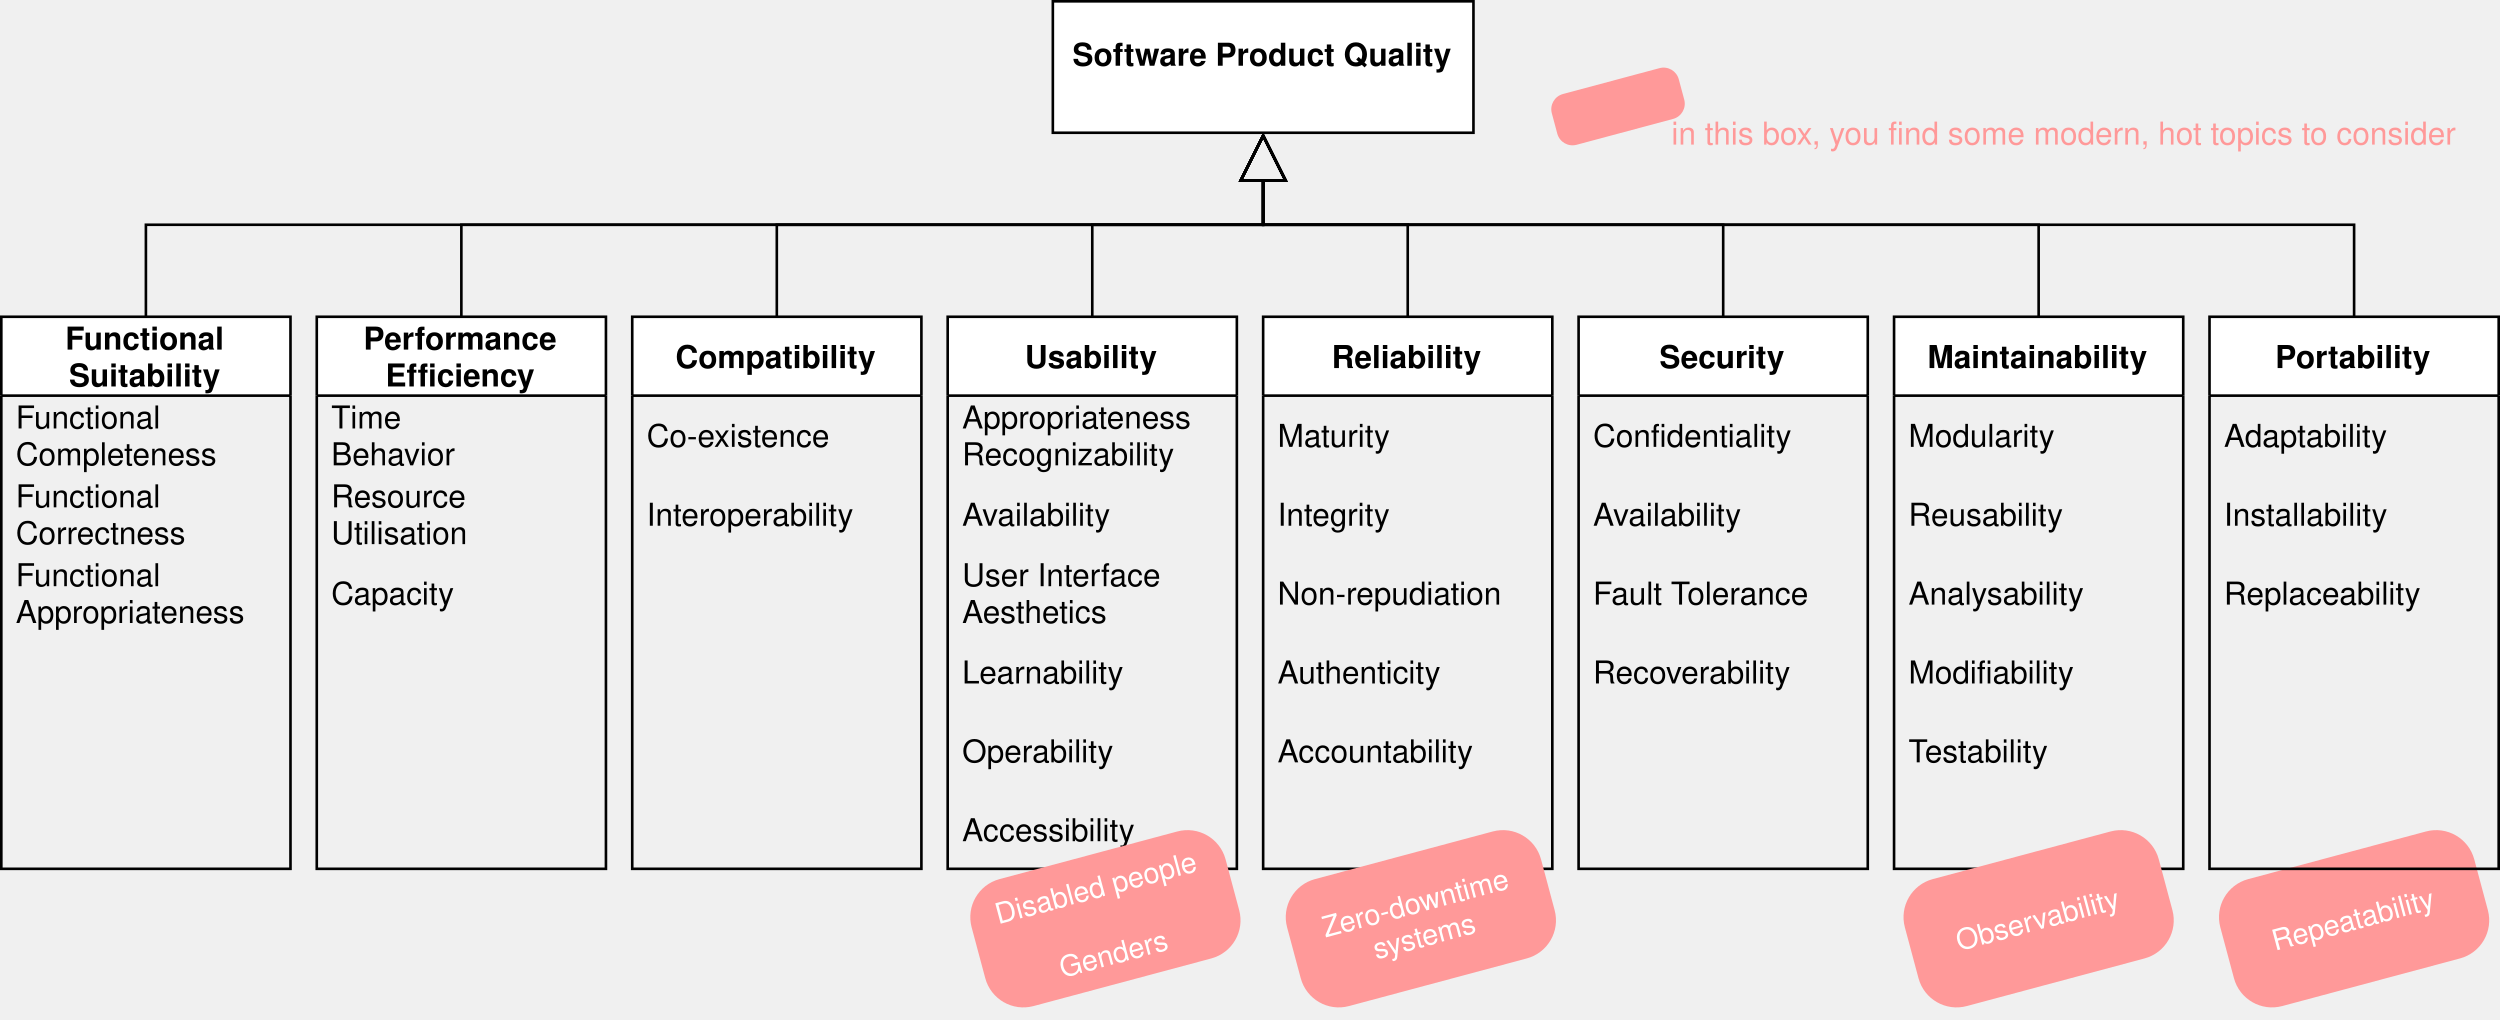
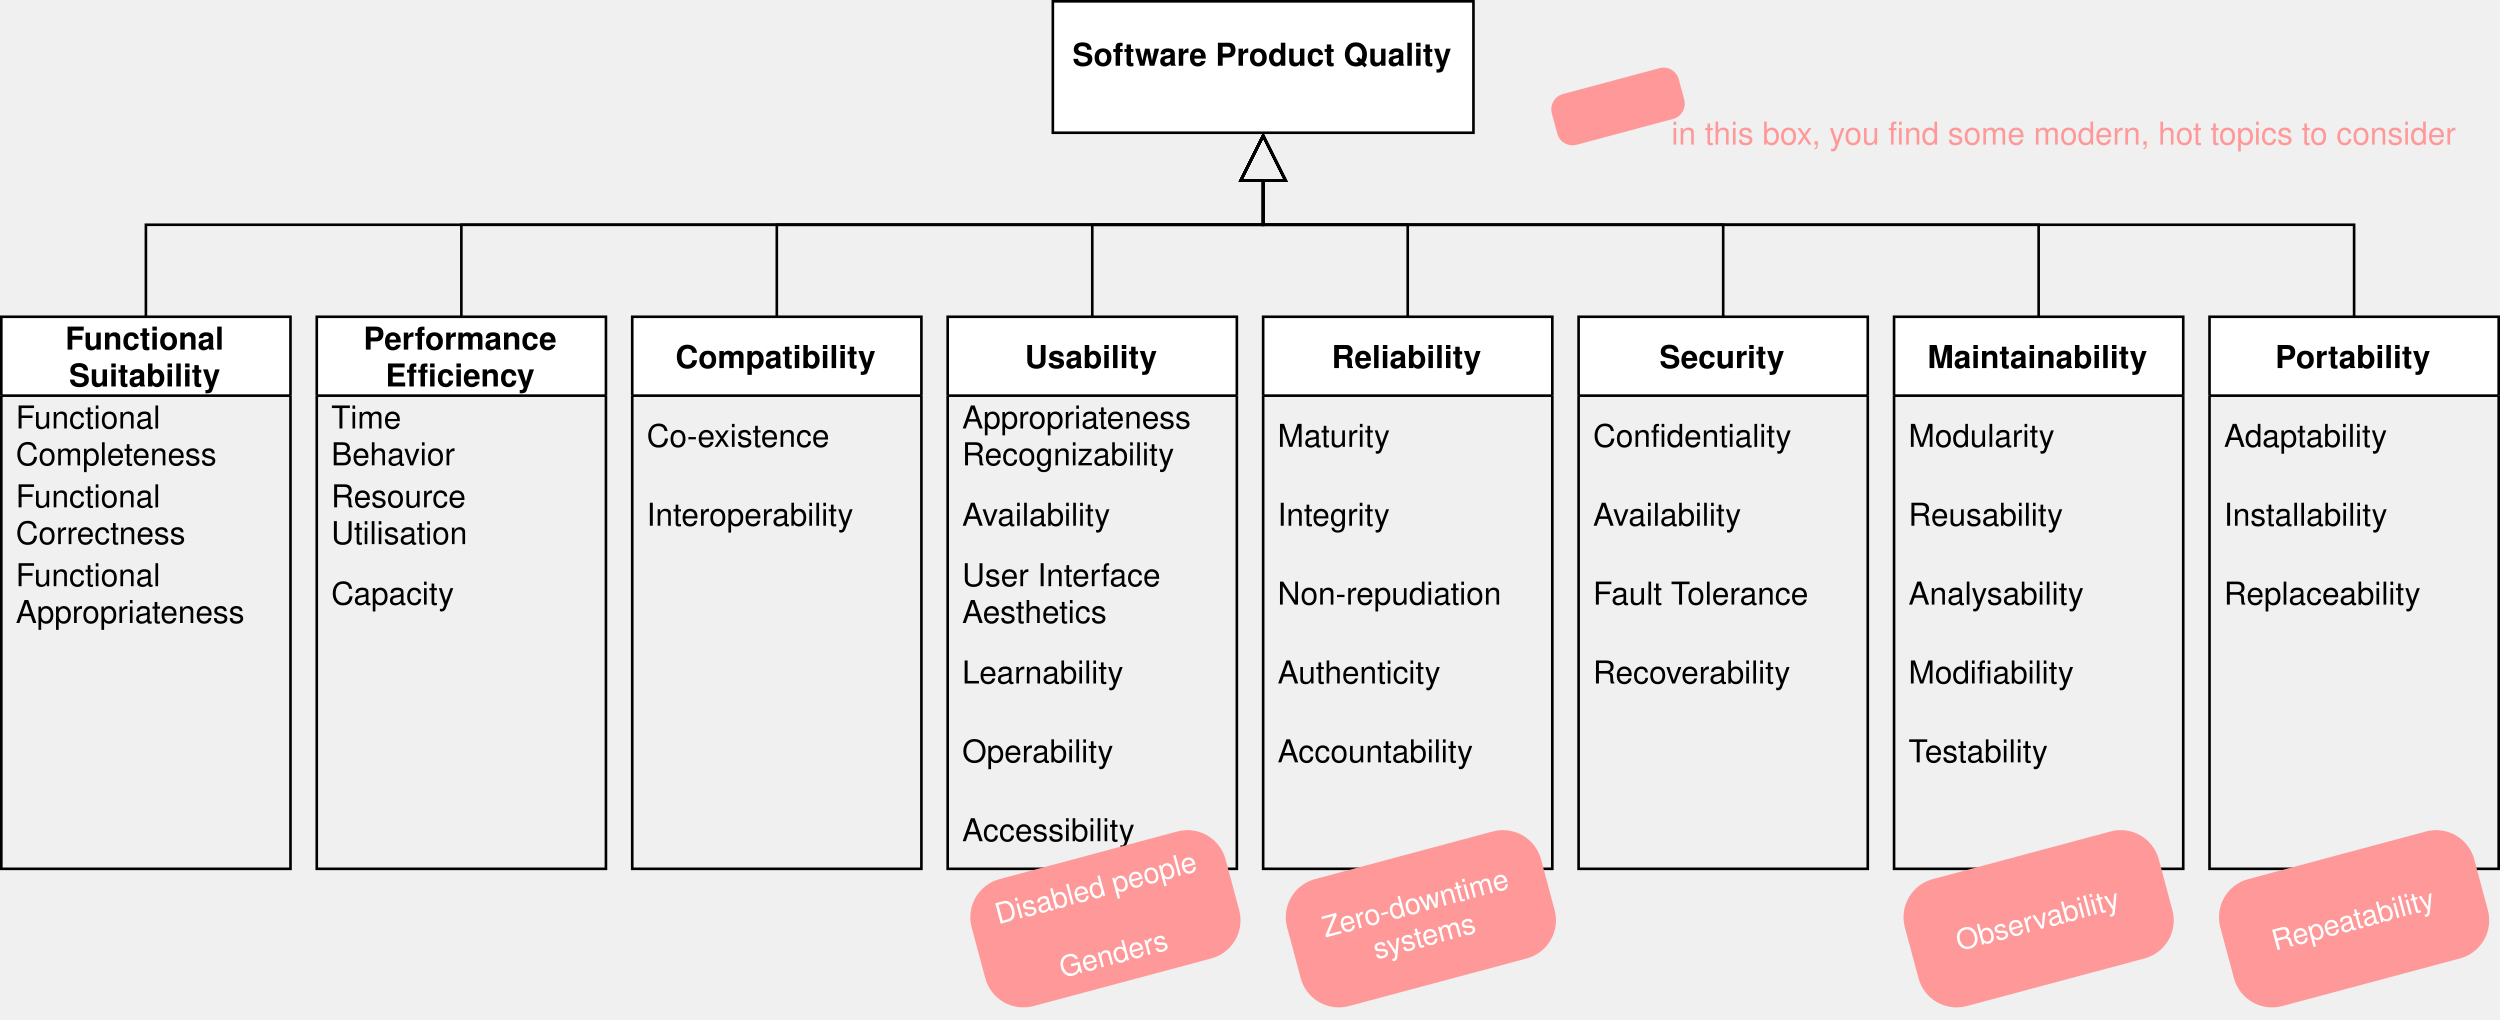
- <svg xmlns="http://www.w3.org/2000/svg" version="1.1" width="951px" height="388px" viewBox="-0.5 -0.5 951 388">
+ <svg xmlns="http://www.w3.org/2000/svg" version="1.1" width="951px" height="388px" viewBox="-0.5 -0.5 951 388" content="&lt;mxfile&gt;&lt;diagram id=&quot;czvxAb2iKpPtE8EkLGl7&quot; name=&quot;Seite-1&quot;&gt;7V3ZcuI4FP0aHtPlBbM8Alk6XUlnn+mZN8UWoGphuWVBSL5+JCODbdk0EIxgWqkkhS7ypnN8rXN1JTfcwWR+RUE0viUBxA3HCuYN97zhOG2ny/8Lw/vC4HnSMKIoWJjsleEJfUBptKR1igIY5yoyQjBDUd7okzCEPsvZAKXkLV9tSHD+qBEYQcXw5AOsWv9GARtLq93qrr74CtFoLA/dcdqLLyYgrSyvJB6DgLxlTO5Fwx1QQtji02Q+gFi0Xdoui+0uK75dnhiFIdtkg5v23ctHPP/4fvHXcye6+3H98uCd2e5iNzOAp/KKG06r4bi8/d3+ExmyN34AXuGekmDK29exHqYAI/YuL4q9py01g5Qh3nA9jEYhNzES8V0AWfL5WULKDYTXG+KkIYaIn6DbH5KQSeBtR5YvwQRhQZmvEM+g2G9aUR6w5PKlSZwHnGdMsjmuIJlARvmJW/LbZlNCI7mZFt8yQLekbZzB2JM2ILk1Wu551fz8g0SgHI3ujya2rh8wuJh+m8XPtvfyNT5bC8blNPQZIiHAWYSmiIFXtABkaW0MnEbPUhCK39AEgxAqTen2/THCwQ14J1NxjTED/s+01B8Tij54fX7gRWX+NU0Rc61cjSexJTcLK4Uxr3OfImQXTLdgnqt4A2ImDT7BGEQxel2e3wTQEQr7hDEykZUEewYEE06q8wAOwRQnJ8smWFbYB0PyBFmyIcsQu4QhS/dVRhF5tEfurkA4wnC7w1klh2sXjgYwv9dCwGCfTMMgVni5vNDdqdpUqFrKz5SJ1vLDgEwiDBkMYRwrDOWwsIRglPyEKbghWVA2g7c0pc4Fw6HYrOiBJigIxJ77cQR8FI5ukmrnzZXlUbZhM++YxnxDyPfQjwgKWdKoXp//8vMfWF+8hsfPdcDL9qrMf0V1ygYk5KcPUMI5yDn9BgWv+5QwwG/V5EqtPFGzN6Olsnatq/g9lSWZ3A2p69bl3LzdGUMpv1cMYdZ4tv1wZFP3VhtHWrtypBdFlEQUAeNYDsCTrm6e2GrnxiC8T4RtRzfEXYNwvQh7uhHuGITrRbijG2E7FVylgvaeNzihExD6MGO9GA6Rj2DoG0Fbg6BdSkqjaBWyOgpZn9EEru129uEYzBBHzHiyXYWsvTmHj0XJlgRNH2FMptRfz5YXhjCKgZAzhjDbPPq254h2JWurAbIBEE3P3iseZoYBe2WAfo3qGYjrhVi/SLVbBuOaMdYuU+22wbhmjPUL1Y76tCaTiHfV0rFVozw/qTydFGSjPBX2dUvYdwbnKGYwCY4Y97OruOxsTNNjEZdpnyZDhmuROkMiSEGFN/ozCVEbB7SLR8cxENcLsXZ16LgG4noh1q8OnabBuGaMtatDx0R56sZYuzpMU7ozXbKXuKovZpThxgAvlZpRhlXMU+MSi9EDJd9tzbATbwIyCtGHUQ+flZNLR3BCclKNLfRmAGFDhh0eXtvjr11KpjvOPbsg5ZYkqjAEvxmz7vG2G4sJOCantmaqaJekrpqtdQMBf8IZV3EI/PXrVddRCHBnoo4Hw1+7lnXVvKae7/PuZdUomGHAfhmgXem66iQtBXQq1A4Ue7HTbrScvGsXYOe9isvLLv+p5AjfOFdZ/JQwYzGVOIFE5M655yK5hvOJ+lmBrOKytRRtpS0rEWmrgHgleDi14aFOiEIhL7Mx4v0x65XMBbP56ZIp/z9EYSCwIiJr1ZqQgMvTxfdjImZu82ZM+nH8QyOZMR+jQHQF93NXL2d4V97XK+ZYZeBLpuwDxkKWc9tTYHTdg95XagTpEWJkYkj7iiF5Th5xE0NacU+NId0CNqXmgf6p+denFwpy1VCQiAGMDBO2nop1enGg1GFlwP9OwjMKo2mAzJSEA1BAe3ynqcZ3elM25teJfOMCasdff3ynqao7ru95x4OZEM9hKKA9xNM0KSl1Y6w9iNNUgwZP0C/v8BuluTG+aWzBrAlWSTw1ysHvzCEKRBejfNHAP9P57CI4l3f16QjOphp5MLkHuz6Jtsdfv+ZUAw6XiU92rGeCIQVmckvtJNCuOtMuby707YuWNm7gIAzQrzs922BcM8bahaXnGIxrxviQwnJ0Nb7/9XD2Df98fbmLf32fXQ2/leWSnqNYNEMgLhmSCOeSCUvyCq9gGECq5hIebVKBMrqt4rt9wrud13Ruq7mZptvHwuOlyJZkif4LKTkLyBuXbrlFsOL3mMHJUSCYSSw4PIieqxHEchespm/dCtfF/0yiwb7CP22zgF4l/9Qlr25JMMXADDB/KvLjneBa7+pI0yOcVs6Z+zO5UBv82gM/njoC0QsBfjcEOAwB9Ad91JEA/ihAw8qMR0OAvRLgCGI+auz/mbeHwf8w+OuPB5n1++vGWHs8qGTC4N1rDOms6i4/5hiBitMO2tDLiTX9IYG0J5hB6J7T2IQD9hUO6JhVDSu5V5JuGoDIdAE+HRBY3tWnExBoOQoZrnlbAWySQXbpLWzPAO0xgVbZSxMiDHxoGHAQBmgPCrTMYuk1Q6xf9rfMYul1Y6xd2rfMi9vqxlj7HIL09fbrFoKAYdCjNGn4V0yEqutzU6roW4viZfKO92zLJTJvo5UA4ByxH6LOF0+W/pFbiM/n82zhPS2E/PIzG4niP/KoSWG1WVJabheMYNoP52wYk5F45+zFylqtFuWbn6obM51EwlXxCMptb9p3Lx/x/OP7xV/Pnejux/XLg7d8sZQ4mbU8KXtDPYUYMDSDuXNboy7vxT2yUpZeQVq6zQK3Fpcpt1rRS9lR2/rNjhbNoOxoX7ozlbqnR906KaiPWHY7zwe76LQ2JVZxjYfugXlV9jLLk+DVEbrE9CUxx+0Su/l47vKxvDVzi2G7YvCvbuqq0ZcToW6dFOzoY1bLKjCr6MtOxSeqQR1DrHThNy3EsvPEcqwTJZaaS2iIlc4Z0EIsp0Cs4iPsVIi1wQqHx0msI+zFpUkLR92La7kF5hZXa9yYucWx3uKwfd3UVbMqT4S6NVIwJYkOZnWrRuOP1yeW5/Go8uARRhBUDtX/z/N4Op3D5fHwIiWEZQGlIBrfkgCKGv8B&lt;/diagram&gt;&lt;/mxfile&gt;">
  <defs>
    <clipPath id="mx-clip-4-150-102-30-0">
      <rect x="4" y="150" width="102" height="30" />
    </clipPath>
    <clipPath id="mx-clip-4-180-102-30-0">
      <rect x="4" y="180" width="102" height="30" />
    </clipPath>
    <clipPath id="mx-clip-4-210-102-30-0">
      <rect x="4" y="210" width="102" height="30" />
    </clipPath>
    <clipPath id="mx-clip-124-150-102-30-0">
      <rect x="124" y="150" width="102" height="30" />
    </clipPath>
    <clipPath id="mx-clip-124-180-102-30-0">
      <rect x="124" y="180" width="102" height="30" />
    </clipPath>
    <clipPath id="mx-clip-124-210-102-30-0">
      <rect x="124" y="210" width="102" height="30" />
    </clipPath>
    <clipPath id="mx-clip-244-150-102-30-0">
      <rect x="244" y="150" width="102" height="30" />
    </clipPath>
    <clipPath id="mx-clip-244-180-102-30-0">
      <rect x="244" y="180" width="102" height="30" />
    </clipPath>
    <clipPath id="mx-clip-364-150-102-30-0">
      <rect x="364" y="150" width="102" height="30" />
    </clipPath>
    <clipPath id="mx-clip-364-180-102-30-0">
      <rect x="364" y="180" width="102" height="30" />
    </clipPath>
    <clipPath id="mx-clip-364-210-102-30-0">
      <rect x="364" y="210" width="102" height="30" />
    </clipPath>
    <clipPath id="mx-clip-364-240-102-30-0">
      <rect x="364" y="240" width="102" height="30" />
    </clipPath>
    <clipPath id="mx-clip-364-270-102-30-0">
      <rect x="364" y="270" width="102" height="30" />
    </clipPath>
    <clipPath id="mx-clip-364-300-102-30-0">
      <rect x="364" y="300" width="102" height="30" />
    </clipPath>
    <clipPath id="mx-clip-484-150-102-30-0">
      <rect x="484" y="150" width="102" height="30" />
    </clipPath>
    <clipPath id="mx-clip-484-180-102-30-0">
      <rect x="484" y="180" width="102" height="30" />
    </clipPath>
    <clipPath id="mx-clip-484-210-102-30-0">
      <rect x="484" y="210" width="102" height="30" />
    </clipPath>
    <clipPath id="mx-clip-484-240-102-30-0">
      <rect x="484" y="240" width="102" height="30" />
    </clipPath>
    <clipPath id="mx-clip-484-270-102-30-0">
      <rect x="484" y="270" width="102" height="30" />
    </clipPath>
    <clipPath id="mx-clip-604-150-102-30-0">
      <rect x="604" y="150" width="102" height="30" />
    </clipPath>
    <clipPath id="mx-clip-604-180-102-30-0">
      <rect x="604" y="180" width="102" height="30" />
    </clipPath>
    <clipPath id="mx-clip-604-210-102-30-0">
      <rect x="604" y="210" width="102" height="30" />
    </clipPath>
    <clipPath id="mx-clip-604-240-102-30-0">
      <rect x="604" y="240" width="102" height="30" />
    </clipPath>
    <clipPath id="mx-clip-724-150-102-30-0">
      <rect x="724" y="150" width="102" height="30" />
    </clipPath>
    <clipPath id="mx-clip-724-180-102-30-0">
      <rect x="724" y="180" width="102" height="30" />
    </clipPath>
    <clipPath id="mx-clip-724-210-102-30-0">
      <rect x="724" y="210" width="102" height="30" />
    </clipPath>
    <clipPath id="mx-clip-724-240-102-30-0">
      <rect x="724" y="240" width="102" height="30" />
    </clipPath>
    <clipPath id="mx-clip-724-270-102-30-0">
      <rect x="724" y="270" width="102" height="30" />
    </clipPath>
    <clipPath id="mx-clip-844-150-102-30-0">
      <rect x="844" y="150" width="102" height="30" />
    </clipPath>
    <clipPath id="mx-clip-844-180-102-30-0">
      <rect x="844" y="180" width="102" height="30" />
    </clipPath>
    <clipPath id="mx-clip-844-210-102-30-0">
      <rect x="844" y="210" width="102" height="30" />
    </clipPath>
  </defs>
  <g>
    <rect x="400" y="0" width="160" height="50" fill="rgb(255, 255, 255)" stroke="rgb(0, 0, 0)" pointer-events="all" />
    <g fill="rgb(0, 0, 0)" font-family="Helvetica" font-weight="bold" text-anchor="middle" font-size="12px">
      <text x="479.5" y="24.5">Software Product Quality</text>
    </g>
-     <rect x="845" y="324" width="100" height="50" rx="15" ry="15" fill="#ff9999" stroke="none" transform="rotate(-15,895,349)" pointer-events="all" />
-     <g fill="#FFFFFF" font-family="Helvetica" text-anchor="middle" font-size="11px" transform="rotate(-15,895,349)">
-       <text x="894.5" y="353">Repeatability</text>
-     </g>
    <path d="M 0 150 L 0 120 L 110 120 L 110 150" fill="rgb(255, 255, 255)" stroke="rgb(0, 0, 0)" stroke-miterlimit="10" pointer-events="all" />
    <path d="M 0 150 L 0 330 L 110 330 L 110 150" fill="none" stroke="rgb(0, 0, 0)" stroke-miterlimit="10" pointer-events="none" />
    <path d="M 0 150 L 110 150" fill="none" stroke="rgb(0, 0, 0)" stroke-miterlimit="10" pointer-events="none" />
    <g fill="rgb(0, 0, 0)" font-family="Helvetica" font-weight="bold" pointer-events="none" text-anchor="middle" font-size="12px">
      <text x="54.5" y="132.5">Functional</text>
      <text x="54.5" y="146.5">Suitability</text>
    </g>
    <g fill="rgb(0, 0, 0)" font-family="Helvetica" pointer-events="none" clip-path="url(#mx-clip-4-150-102-30-0)" font-size="12px">
      <text x="5.5" y="162.5">Functional</text>
      <text x="5.5" y="176.5">    Completeness</text>
    </g>
    <g fill="rgb(0, 0, 0)" font-family="Helvetica" pointer-events="none" clip-path="url(#mx-clip-4-180-102-30-0)" font-size="12px">
      <text x="5.5" y="192.5">Functional</text>
      <text x="5.5" y="206.5">    Correctness</text>
    </g>
    <g fill="rgb(0, 0, 0)" font-family="Helvetica" pointer-events="none" clip-path="url(#mx-clip-4-210-102-30-0)" font-size="12px">
      <text x="5.5" y="222.5">Functional</text>
      <text x="5.5" y="236.5">    Appropriateness</text>
    </g>
    <path d="M 120 150 L 120 120 L 230 120 L 230 150" fill="rgb(255, 255, 255)" stroke="rgb(0, 0, 0)" stroke-miterlimit="10" pointer-events="none" />
    <path d="M 120 150 L 120 330 L 230 330 L 230 150" fill="none" stroke="rgb(0, 0, 0)" stroke-miterlimit="10" pointer-events="none" />
    <path d="M 120 150 L 230 150" fill="none" stroke="rgb(0, 0, 0)" stroke-miterlimit="10" pointer-events="none" />
    <g fill="rgb(0, 0, 0)" font-family="Helvetica" font-weight="bold" pointer-events="none" text-anchor="middle" font-size="12px">
      <text x="174.5" y="132.5">Performance</text>
      <text x="174.5" y="146.5">Efficiency</text>
    </g>
    <g fill="rgb(0, 0, 0)" font-family="Helvetica" pointer-events="none" clip-path="url(#mx-clip-124-150-102-30-0)" font-size="12px">
      <text x="125.5" y="162.5">Time</text>
      <text x="125.5" y="176.5">    Behavior</text>
    </g>
    <g fill="rgb(0, 0, 0)" font-family="Helvetica" pointer-events="none" clip-path="url(#mx-clip-124-180-102-30-0)" font-size="12px">
      <text x="125.5" y="192.5">Resource</text>
      <text x="125.5" y="206.5">    Utilisation</text>
    </g>
    <g fill="rgb(0, 0, 0)" font-family="Helvetica" pointer-events="none" clip-path="url(#mx-clip-124-210-102-30-0)" font-size="12px">
      <text x="125.5" y="229.5">Capacity </text>
    </g>
    <path d="M 240 150 L 240 120 L 350 120 L 350 150" fill="rgb(255, 255, 255)" stroke="rgb(0, 0, 0)" stroke-miterlimit="10" pointer-events="none" />
    <path d="M 240 150 L 240 330 L 350 330 L 350 150" fill="none" stroke="rgb(0, 0, 0)" stroke-miterlimit="10" pointer-events="none" />
    <path d="M 240 150 L 350 150" fill="none" stroke="rgb(0, 0, 0)" stroke-miterlimit="10" pointer-events="none" />
    <g fill="rgb(0, 0, 0)" font-family="Helvetica" font-weight="bold" pointer-events="none" text-anchor="middle" font-size="12px">
      <text x="294.5" y="139.5">Compatibility</text>
    </g>
    <g fill="rgb(0, 0, 0)" font-family="Helvetica" pointer-events="none" clip-path="url(#mx-clip-244-150-102-30-0)" font-size="12px">
      <text x="245.5" y="169.5">Co-existence</text>
    </g>
    <g fill="rgb(0, 0, 0)" font-family="Helvetica" pointer-events="none" clip-path="url(#mx-clip-244-180-102-30-0)" font-size="12px">
      <text x="245.5" y="199.5">Interoperability</text>
    </g>
    <path d="M 360 150 L 360 120 L 470 120 L 470 150" fill="rgb(255, 255, 255)" stroke="rgb(0, 0, 0)" stroke-miterlimit="10" pointer-events="none" />
    <path d="M 360 150 L 360 330 L 470 330 L 470 150" fill="none" stroke="rgb(0, 0, 0)" stroke-miterlimit="10" pointer-events="none" />
    <path d="M 360 150 L 470 150" fill="none" stroke="rgb(0, 0, 0)" stroke-miterlimit="10" pointer-events="none" />
    <g fill="rgb(0, 0, 0)" font-family="Helvetica" font-weight="bold" pointer-events="none" text-anchor="middle" font-size="12px">
      <text x="414.5" y="139.5">Usability</text>
    </g>
    <g fill="rgb(0, 0, 0)" font-family="Helvetica" pointer-events="none" clip-path="url(#mx-clip-364-150-102-30-0)" font-size="12px">
      <text x="365.5" y="162.5"> Appropriateness</text>
      <text x="365.5" y="176.5">    Recognizability</text>
    </g>
    <g fill="rgb(0, 0, 0)" font-family="Helvetica" pointer-events="none" clip-path="url(#mx-clip-364-180-102-30-0)" font-size="12px">
      <text x="365.5" y="199.5">Availability</text>
    </g>
    <g fill="rgb(0, 0, 0)" font-family="Helvetica" pointer-events="none" clip-path="url(#mx-clip-364-210-102-30-0)" font-size="12px">
      <text x="365.5" y="222.5">User Interface</text>
      <text x="365.5" y="236.5">    Aesthetics</text>
    </g>
    <g fill="rgb(0, 0, 0)" font-family="Helvetica" pointer-events="none" clip-path="url(#mx-clip-364-240-102-30-0)" font-size="12px">
      <text x="365.5" y="259.5">Learnability</text>
    </g>
    <g fill="rgb(0, 0, 0)" font-family="Helvetica" pointer-events="none" clip-path="url(#mx-clip-364-270-102-30-0)" font-size="12px">
      <text x="365.5" y="289.5">Operability</text>
    </g>
    <g fill="rgb(0, 0, 0)" font-family="Helvetica" pointer-events="none" clip-path="url(#mx-clip-364-300-102-30-0)" font-size="12px">
      <text x="365.5" y="319.5">Accessibility</text>
    </g>
    <rect x="590" y="30" width="50" height="20" rx="6" ry="6" fill="#ff9999" stroke="none" transform="rotate(-15,615,40)" pointer-events="none" />
    <g fill="#FF9999" font-family="Helvetica" pointer-events="none" text-anchor="middle" font-size="12px">
      <text x="784.5" y="54.5">in this box, you find some modern, hot topics to consider</text>
    </g>
    <path d="M 480 150 L 480 120 L 590 120 L 590 150" fill="rgb(255, 255, 255)" stroke="rgb(0, 0, 0)" stroke-miterlimit="10" pointer-events="none" />
    <path d="M 480 150 L 480 330 L 590 330 L 590 150" fill="none" stroke="rgb(0, 0, 0)" stroke-miterlimit="10" pointer-events="none" />
    <path d="M 480 150 L 590 150" fill="none" stroke="rgb(0, 0, 0)" stroke-miterlimit="10" pointer-events="none" />
    <g fill="rgb(0, 0, 0)" font-family="Helvetica" font-weight="bold" pointer-events="none" text-anchor="middle" font-size="12px">
      <text x="534.5" y="139.5">Reliability</text>
    </g>
    <g fill="rgb(0, 0, 0)" font-family="Helvetica" pointer-events="none" clip-path="url(#mx-clip-484-150-102-30-0)" font-size="12px">
      <text x="485.5" y="169.5">Maturity</text>
    </g>
    <g fill="rgb(0, 0, 0)" font-family="Helvetica" pointer-events="none" clip-path="url(#mx-clip-484-180-102-30-0)" font-size="12px">
      <text x="485.5" y="199.5">Integrity</text>
    </g>
    <g fill="rgb(0, 0, 0)" font-family="Helvetica" pointer-events="none" clip-path="url(#mx-clip-484-210-102-30-0)" font-size="12px">
      <text x="485.5" y="229.5">Non-repudiation</text>
    </g>
    <g fill="rgb(0, 0, 0)" font-family="Helvetica" pointer-events="none" clip-path="url(#mx-clip-484-240-102-30-0)" font-size="12px">
      <text x="485.5" y="259.5">Authenticity</text>
    </g>
    <g fill="rgb(0, 0, 0)" font-family="Helvetica" pointer-events="none" clip-path="url(#mx-clip-484-270-102-30-0)" font-size="12px">
      <text x="485.5" y="289.5">Accountability</text>
    </g>
    <path d="M 600 150 L 600 120 L 710 120 L 710 150" fill="rgb(255, 255, 255)" stroke="rgb(0, 0, 0)" stroke-miterlimit="10" pointer-events="none" />
    <path d="M 600 150 L 600 330 L 710 330 L 710 150" fill="none" stroke="rgb(0, 0, 0)" stroke-miterlimit="10" pointer-events="none" />
    <path d="M 600 150 L 710 150" fill="none" stroke="rgb(0, 0, 0)" stroke-miterlimit="10" pointer-events="none" />
    <g fill="rgb(0, 0, 0)" font-family="Helvetica" font-weight="bold" pointer-events="none" text-anchor="middle" font-size="12px">
      <text x="654.5" y="139.5">Security</text>
    </g>
    <g fill="rgb(0, 0, 0)" font-family="Helvetica" pointer-events="none" clip-path="url(#mx-clip-604-150-102-30-0)" font-size="12px">
      <text x="605.5" y="169.5">Confidentiality</text>
    </g>
    <g fill="rgb(0, 0, 0)" font-family="Helvetica" pointer-events="none" clip-path="url(#mx-clip-604-180-102-30-0)" font-size="12px">
      <text x="605.5" y="199.5">Availability</text>
    </g>
    <g fill="rgb(0, 0, 0)" font-family="Helvetica" pointer-events="none" clip-path="url(#mx-clip-604-210-102-30-0)" font-size="12px">
      <text x="605.5" y="229.5">Fault Tolerance</text>
    </g>
    <g fill="rgb(0, 0, 0)" font-family="Helvetica" pointer-events="none" clip-path="url(#mx-clip-604-240-102-30-0)" font-size="12px">
      <text x="605.5" y="259.5">Recoverability</text>
    </g>
    <rect x="370" y="324" width="100" height="50" rx="15" ry="15" fill="#ff9999" stroke="none" transform="rotate(-15,420,349)" pointer-events="none" />
    <g fill="#FFFFFF" font-family="Helvetica" pointer-events="none" text-anchor="middle" font-size="11px" transform="rotate(-15,415.34,331.61)">
      <text x="414.84" y="341.11">Disabled people</text>
      <text x="414.84" y="367.11">  Genders</text>
    </g>
    <rect x="490" y="324" width="100" height="50" rx="15" ry="15" fill="#ff9999" stroke="none" transform="rotate(-15,540,349)" pointer-events="none" />
    <g fill="#FFFFFF" font-family="Helvetica" pointer-events="none" text-anchor="middle" font-size="11px" transform="rotate(-15,540,349)">
      <text x="539.5" y="346.5">Zero-downtime</text>
      <text x="539.5" y="359.5">systems</text>
    </g>
    <path d="M 720 150 L 720 120 L 830 120 L 830 150" fill="rgb(255, 255, 255)" stroke="rgb(0, 0, 0)" stroke-miterlimit="10" pointer-events="none" />
    <path d="M 720 150 L 720 330 L 830 330 L 830 150" fill="none" stroke="rgb(0, 0, 0)" stroke-miterlimit="10" pointer-events="none" />
    <path d="M 720 150 L 830 150" fill="none" stroke="rgb(0, 0, 0)" stroke-miterlimit="10" pointer-events="none" />
    <g fill="rgb(0, 0, 0)" font-family="Helvetica" font-weight="bold" pointer-events="none" text-anchor="middle" font-size="12px">
      <text x="774.5" y="139.5">Maintainability</text>
    </g>
    <g fill="rgb(0, 0, 0)" font-family="Helvetica" pointer-events="none" clip-path="url(#mx-clip-724-150-102-30-0)" font-size="12px">
      <text x="725.5" y="169.5">Modularity</text>
    </g>
    <g fill="rgb(0, 0, 0)" font-family="Helvetica" pointer-events="none" clip-path="url(#mx-clip-724-180-102-30-0)" font-size="12px">
      <text x="725.5" y="199.5">Reusability</text>
    </g>
    <g fill="rgb(0, 0, 0)" font-family="Helvetica" pointer-events="none" clip-path="url(#mx-clip-724-210-102-30-0)" font-size="12px">
      <text x="725.5" y="229.5">Analysability</text>
    </g>
    <g fill="rgb(0, 0, 0)" font-family="Helvetica" pointer-events="none" clip-path="url(#mx-clip-724-240-102-30-0)" font-size="12px">
      <text x="725.5" y="259.5">Modifiability</text>
    </g>
    <g fill="rgb(0, 0, 0)" font-family="Helvetica" pointer-events="none" clip-path="url(#mx-clip-724-270-102-30-0)" font-size="12px">
      <text x="725.5" y="289.5">Testability</text>
    </g>
    <rect x="725" y="324" width="100" height="50" rx="15" ry="15" fill="#ff9999" stroke="none" transform="rotate(-15,775,349)" pointer-events="none" />
    <g fill="#FFFFFF" font-family="Helvetica" pointer-events="none" text-anchor="middle" font-size="11px" transform="rotate(-15,775,349)">
      <text x="774.5" y="353">Observability</text>
    </g>
    <path d="M 840 150 L 840 120 L 950 120 L 950 150" fill="rgb(255, 255, 255)" stroke="rgb(0, 0, 0)" stroke-miterlimit="10" pointer-events="none" />
    <path d="M 840 150 L 840 330 L 950 330 L 950 150" fill="none" stroke="rgb(0, 0, 0)" stroke-miterlimit="10" pointer-events="none" />
    <path d="M 840 150 L 950 150" fill="none" stroke="rgb(0, 0, 0)" stroke-miterlimit="10" pointer-events="none" />
    <g fill="rgb(0, 0, 0)" font-family="Helvetica" font-weight="bold" pointer-events="none" text-anchor="middle" font-size="12px">
      <text x="894.5" y="139.5">Portability</text>
    </g>
    <g fill="rgb(0, 0, 0)" font-family="Helvetica" pointer-events="none" clip-path="url(#mx-clip-844-150-102-30-0)" font-size="12px">
      <text x="845.5" y="169.5">Adaptability</text>
    </g>
    <g fill="rgb(0, 0, 0)" font-family="Helvetica" pointer-events="none" clip-path="url(#mx-clip-844-180-102-30-0)" font-size="12px">
      <text x="845.5" y="199.5">Installability</text>
    </g>
    <g fill="rgb(0, 0, 0)" font-family="Helvetica" pointer-events="none" clip-path="url(#mx-clip-844-210-102-30-0)" font-size="12px">
      <text x="845.5" y="229.5">Replaceability</text>
    </g>
    <path d="M 535 120 L 535 85 L 480 85 L 480 68.12" fill="none" stroke="rgb(0, 0, 0)" stroke-miterlimit="10" pointer-events="none" />
    <path d="M 480 51.12 L 488.5 68.12 L 471.5 68.12 Z" fill="none" stroke="rgb(0, 0, 0)" stroke-miterlimit="10" pointer-events="none" />
    <path d="M 55 120 L 55 85 L 480 85 L 480 68.12" fill="none" stroke="rgb(0, 0, 0)" stroke-miterlimit="10" pointer-events="none" />
    <path d="M 480 51.12 L 488.5 68.12 L 471.5 68.12 Z" fill="none" stroke="rgb(0, 0, 0)" stroke-miterlimit="10" pointer-events="none" />
    <path d="M 175 120 L 175 85 L 480 85 L 480 68.12" fill="none" stroke="rgb(0, 0, 0)" stroke-miterlimit="10" pointer-events="none" />
    <path d="M 480 51.12 L 488.5 68.12 L 471.5 68.12 Z" fill="none" stroke="rgb(0, 0, 0)" stroke-miterlimit="10" pointer-events="none" />
    <path d="M 295 120 L 295 85 L 480 85 L 480 68.12" fill="none" stroke="rgb(0, 0, 0)" stroke-miterlimit="10" pointer-events="none" />
    <path d="M 480 51.12 L 488.5 68.12 L 471.5 68.12 Z" fill="none" stroke="rgb(0, 0, 0)" stroke-miterlimit="10" pointer-events="none" />
    <path d="M 415 120 L 415 85 L 480 85 L 480 68.12" fill="none" stroke="rgb(0, 0, 0)" stroke-miterlimit="10" pointer-events="none" />
    <path d="M 480 51.12 L 488.5 68.12 L 471.5 68.12 Z" fill="none" stroke="rgb(0, 0, 0)" stroke-miterlimit="10" pointer-events="none" />
    <path d="M 655 120 L 655 85 L 480 85 L 480 68.12" fill="none" stroke="rgb(0, 0, 0)" stroke-miterlimit="10" pointer-events="none" />
    <path d="M 480 51.12 L 488.5 68.12 L 471.5 68.12 Z" fill="none" stroke="rgb(0, 0, 0)" stroke-miterlimit="10" pointer-events="none" />
    <path d="M 775 120 L 775 85 L 480 85 L 480 68.12" fill="none" stroke="rgb(0, 0, 0)" stroke-miterlimit="10" pointer-events="none" />
    <path d="M 480 51.12 L 488.5 68.12 L 471.5 68.12 Z" fill="none" stroke="rgb(0, 0, 0)" stroke-miterlimit="10" pointer-events="none" />
    <path d="M 895 120 L 895 85 L 480 85 L 480 68.12" fill="none" stroke="rgb(0, 0, 0)" stroke-miterlimit="10" pointer-events="none" />
    <path d="M 480 51.12 L 488.5 68.12 L 471.5 68.12 Z" fill="none" stroke="rgb(0, 0, 0)" stroke-miterlimit="10" pointer-events="none" />
+     <rect x="845" y="324" width="100" height="50" rx="15" ry="15" fill="#ff9999" stroke="none" transform="rotate(-15,895,349)" pointer-events="none" />
+     <g fill="#FFFFFF" font-family="Helvetica" pointer-events="none" text-anchor="middle" font-size="11px" transform="rotate(-15,895,349)">
+       <text x="894.5" y="353">Repeatability</text>
+     </g>
  </g>
</svg>
